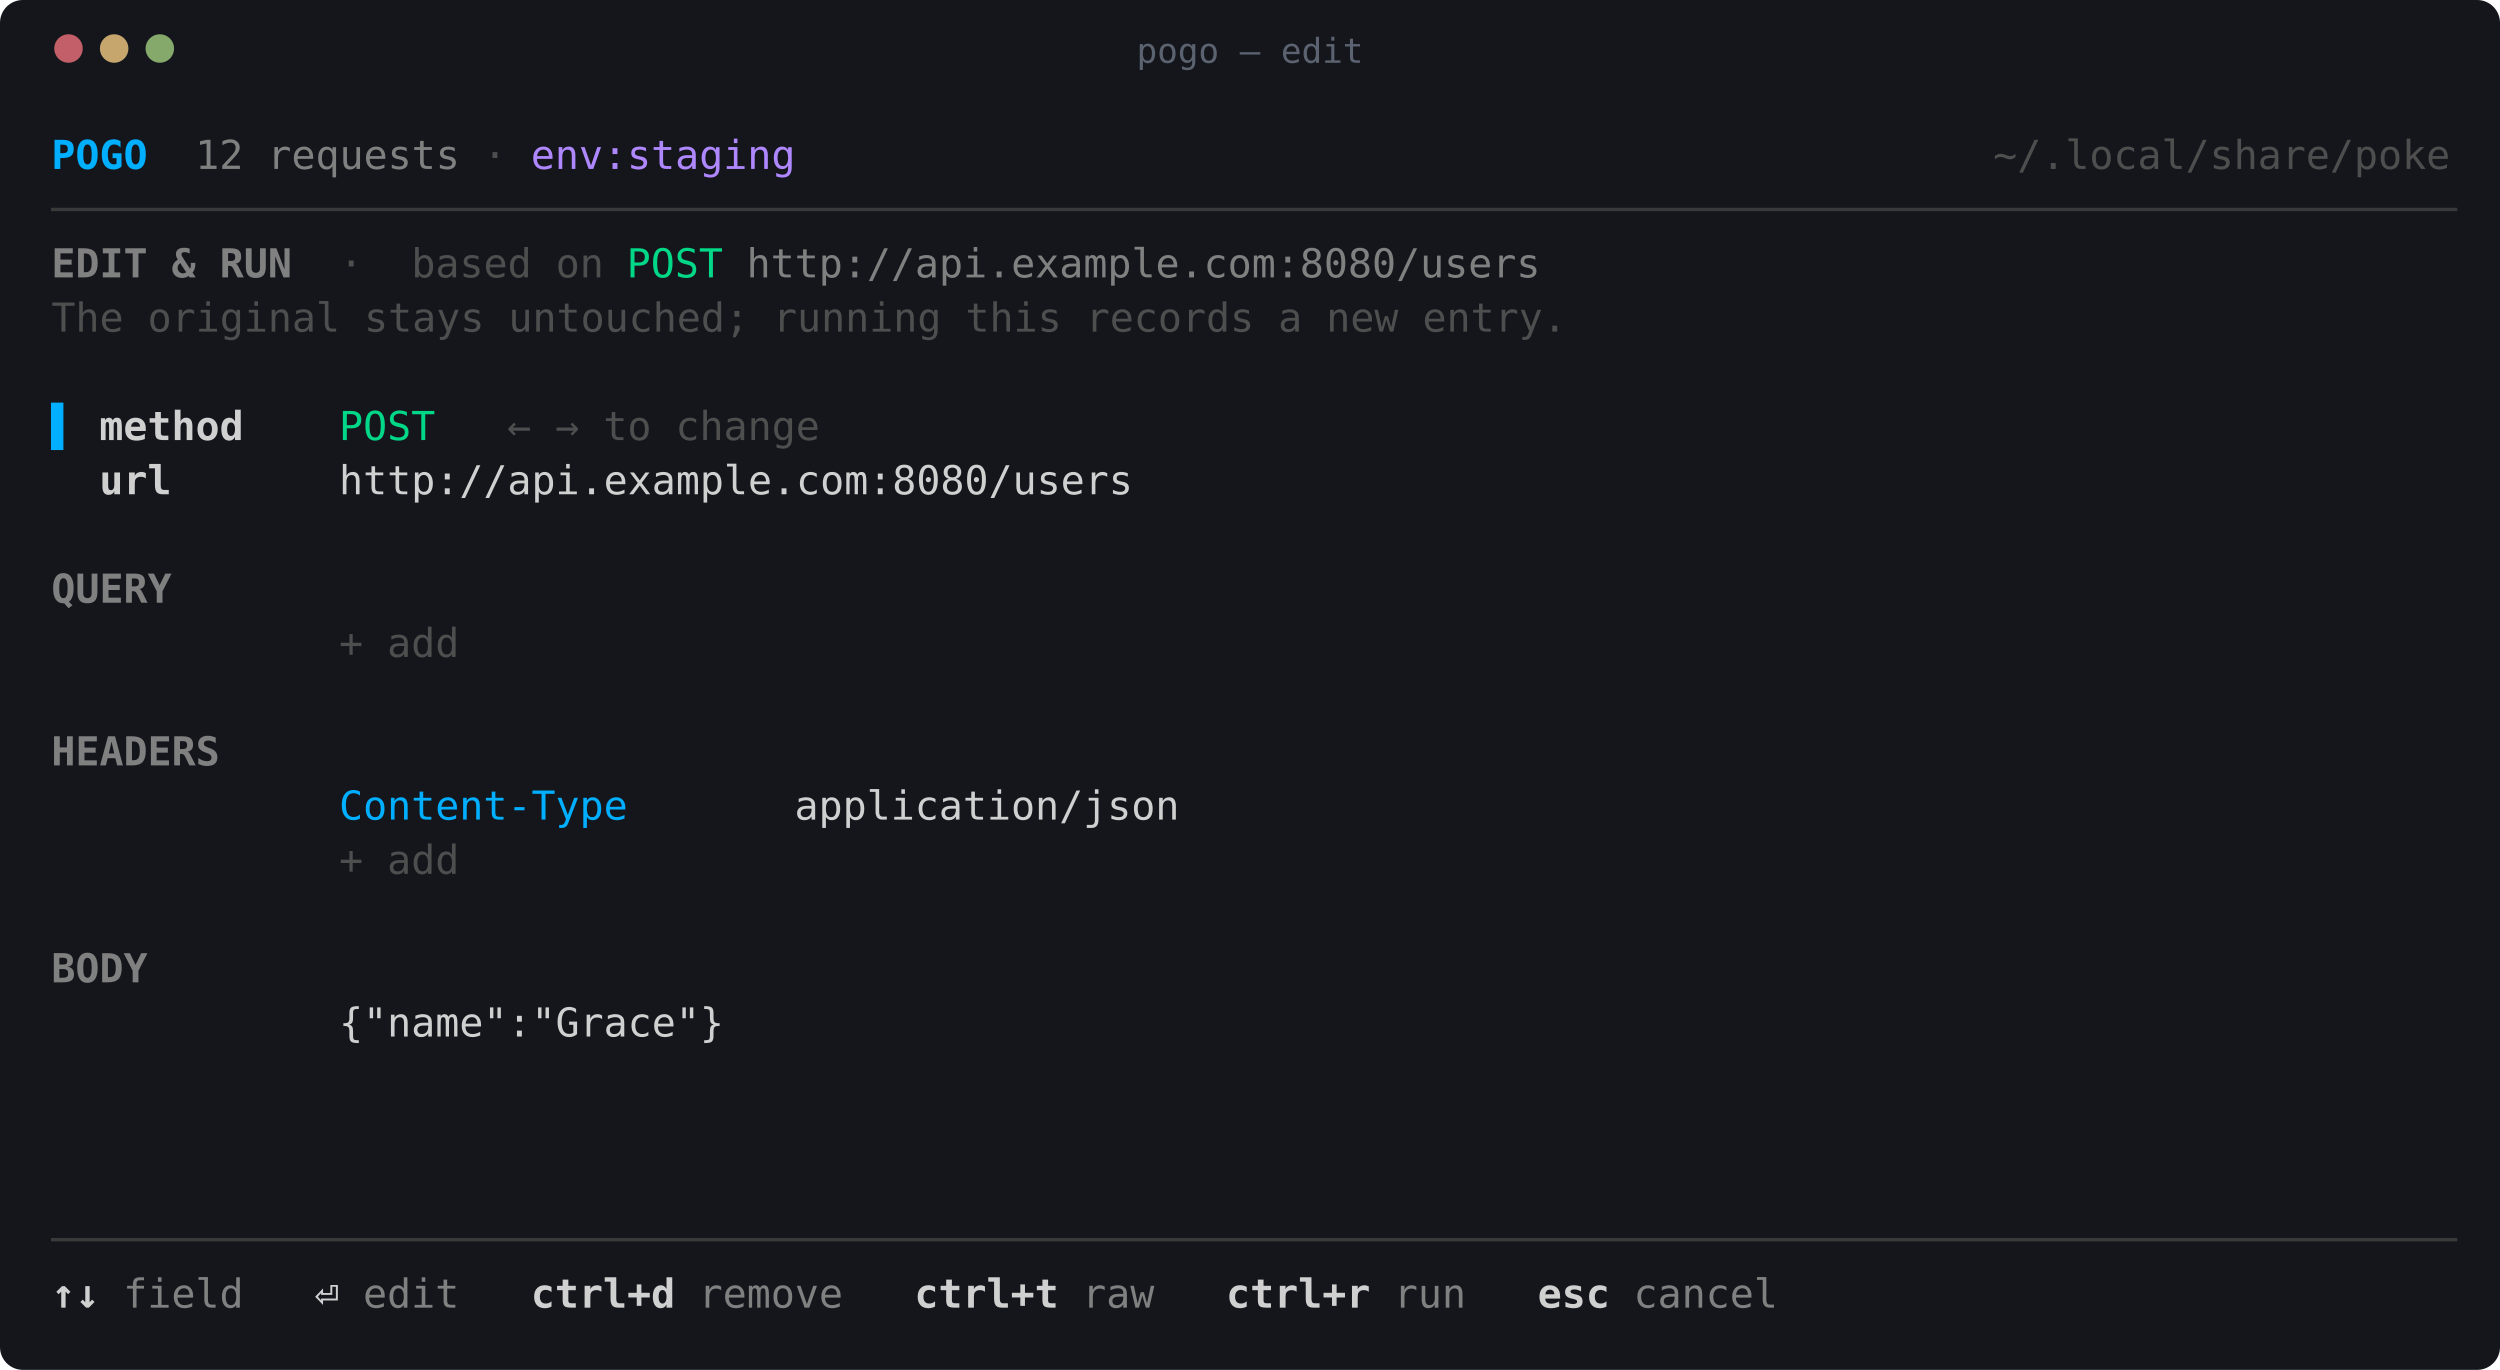
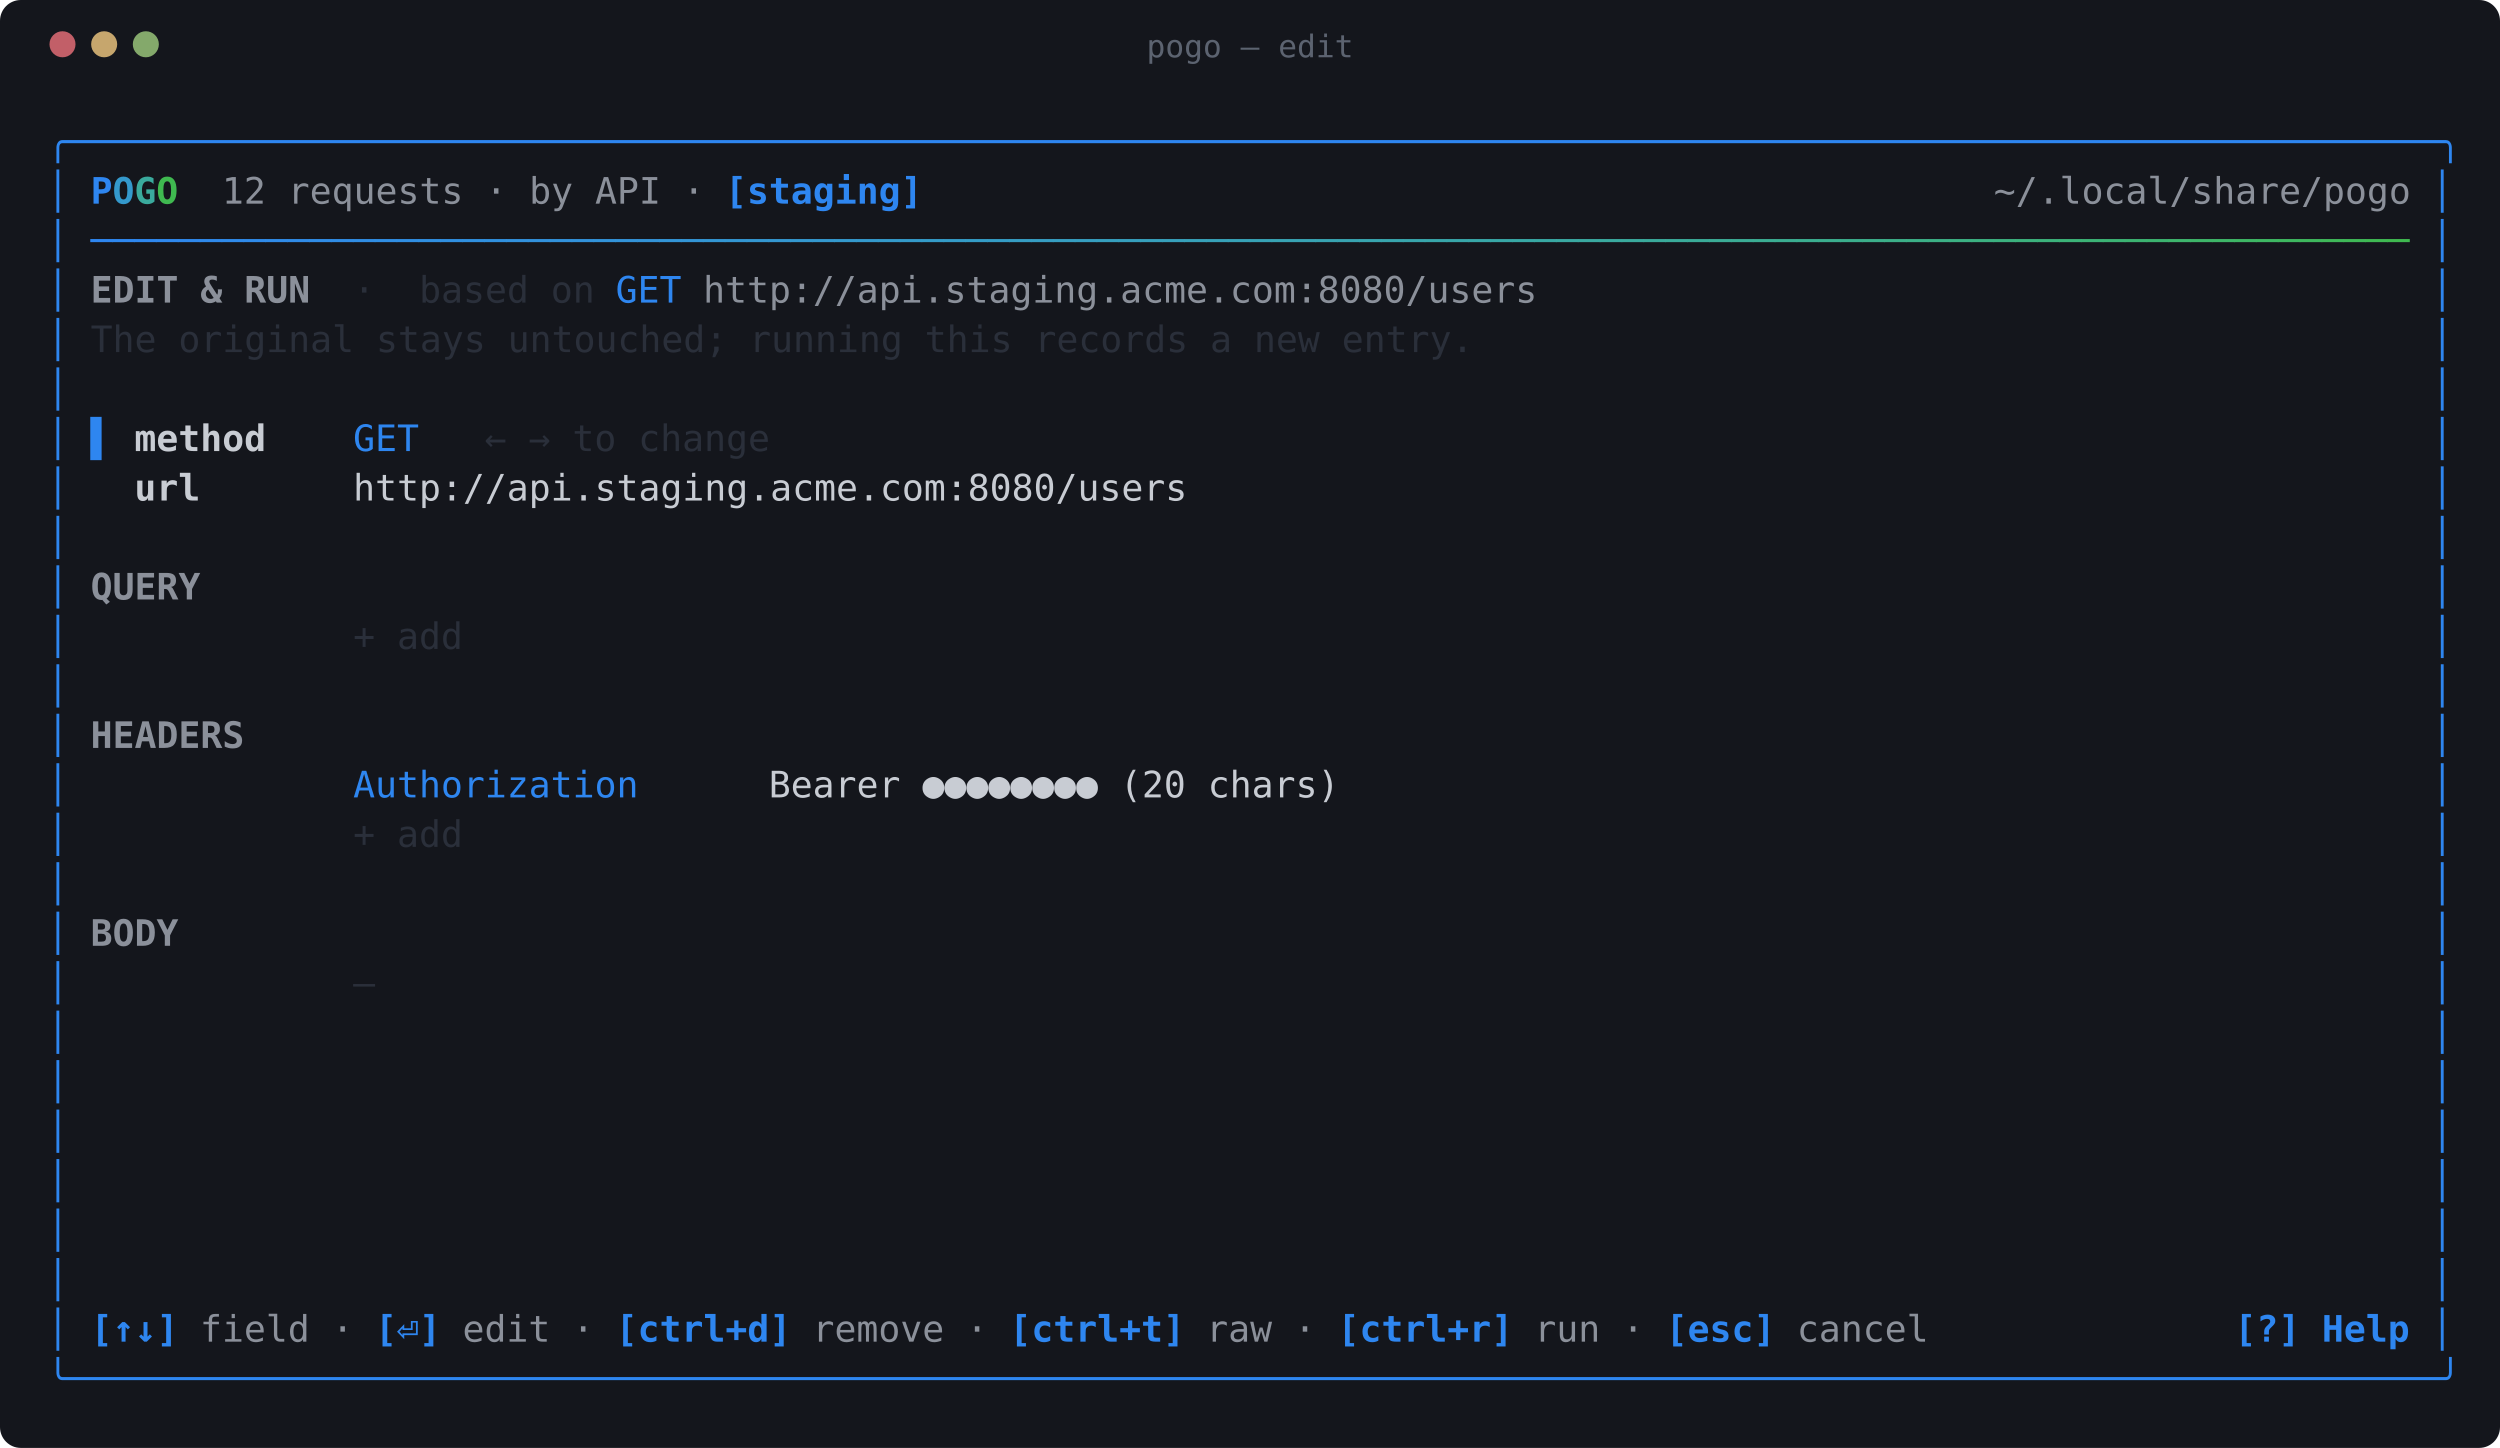
- <svg xmlns="http://www.w3.org/2000/svg" width="876" height="480" viewBox="0 0 876 480" font-family="ui-monospace,SFMono-Regular,Menlo,Consolas,'DejaVu Sans Mono',monospace" font-size="14.0">
-   <rect width="876" height="480" rx="8" fill="#14161c" />
+ <svg xmlns="http://www.w3.org/2000/svg" width="960" height="556" viewBox="0 0 960 556" font-family="ui-monospace,SFMono-Regular,Menlo,Consolas,'DejaVu Sans Mono',monospace" font-size="14.0">
+   <rect width="960" height="556" rx="8" fill="#14161c" />
  <circle cx="24" cy="17" r="5" fill="#e06c75" opacity="0.85" />
  <circle cx="40" cy="17" r="5" fill="#e5c07b" opacity="0.85" />
  <circle cx="56" cy="17" r="5" fill="#98c379" opacity="0.85" />
-   <text x="438" y="22" fill="#5c6370" font-size="12" text-anchor="middle">pogo — edit</text>
-   <text x="18.0" y="59.2" fill="#00afff" font-weight="600" xml:space="preserve">POGO</text>
-   <text x="51.6" y="59.2" fill="#c8ccd4" xml:space="preserve">  </text>
-   <text x="68.4" y="59.2" fill="#808080" xml:space="preserve">12 requests</text>
-   <text x="160.8" y="59.2" fill="#4e4e4e" xml:space="preserve"> · </text>
-   <text x="186.0" y="59.2" fill="#af87ff" xml:space="preserve">env:staging</text>
-   <text x="278.4" y="59.2" fill="#c8ccd4" xml:space="preserve">                                                  </text>
-   <text x="698.4" y="59.2" fill="#4e4e4e" xml:space="preserve">~/.local/share/poke</text>
-   <text x="18.0" y="78.2" fill="#3a3a3a" xml:space="preserve">────────────────────────────────────────────────────────────────────────────────────────────────────</text>
-   <text x="18.0" y="97.2" fill="#808080" font-weight="600" xml:space="preserve">EDIT &amp; RUN</text>
-   <text x="102.0" y="97.2" fill="#4e4e4e" xml:space="preserve">  ·  based on </text>
-   <text x="219.6" y="97.2" fill="#00d787" xml:space="preserve">POST</text>
-   <text x="253.2" y="97.2" fill="#c8ccd4" xml:space="preserve"> </text>
-   <text x="261.6" y="97.2" fill="#808080" xml:space="preserve">http://api.example.com:8080/users</text>
-   <text x="538.8" y="97.2" fill="#c8ccd4" xml:space="preserve">                                      </text>
-   <text x="18.0" y="116.2" fill="#4e4e4e" xml:space="preserve">The original stays untouched; running this records a new entry.</text>
-   <text x="547.2" y="116.2" fill="#c8ccd4" xml:space="preserve">                                     </text>
-   <text x="18.0" y="135.2" fill="#c8ccd4" xml:space="preserve">                                                                                                    </text>
-   <text x="18.0" y="154.2" fill="#00afff" font-weight="600" xml:space="preserve">▌ </text>
-   <text x="34.8" y="154.2" fill="#d0d0d0" font-weight="600" xml:space="preserve">method    </text>
-   <text x="118.8" y="154.2" fill="#00d787" xml:space="preserve">POST</text>
-   <text x="152.4" y="154.2" fill="#4e4e4e" xml:space="preserve">   ← → to change</text>
-   <text x="286.8" y="154.2" fill="#c8ccd4" xml:space="preserve">                                                                    </text>
-   <text x="18.0" y="173.2" fill="#c8ccd4" xml:space="preserve">  </text>
-   <text x="34.8" y="173.2" fill="#d0d0d0" font-weight="600" xml:space="preserve">url       </text>
-   <text x="118.8" y="173.2" fill="#d0d0d0" xml:space="preserve">http://api.example.com:8080/users</text>
-   <text x="396.0" y="173.2" fill="#c8ccd4" xml:space="preserve">                                                       </text>
-   <text x="18.0" y="192.2" fill="#c8ccd4" xml:space="preserve">                                                                                                    </text>
-   <text x="18.0" y="211.2" fill="#808080" font-weight="600" xml:space="preserve">QUERY</text>
-   <text x="60.0" y="211.2" fill="#c8ccd4" xml:space="preserve">                                                                                               </text>
-   <text x="18.0" y="230.2" fill="#c8ccd4" xml:space="preserve">  </text>
-   <text x="34.8" y="230.2" fill="#d0d0d0" font-weight="600" xml:space="preserve">          </text>
-   <text x="118.8" y="230.2" fill="#4e4e4e" xml:space="preserve">+ add</text>
-   <text x="160.8" y="230.2" fill="#c8ccd4" xml:space="preserve">                                                                                   </text>
-   <text x="18.0" y="249.2" fill="#c8ccd4" xml:space="preserve">                                                                                                    </text>
-   <text x="18.0" y="268.2" fill="#808080" font-weight="600" xml:space="preserve">HEADERS</text>
-   <text x="76.8" y="268.2" fill="#c8ccd4" xml:space="preserve">                                                                                             </text>
-   <text x="18.0" y="287.2" fill="#c8ccd4" xml:space="preserve">  </text>
-   <text x="34.8" y="287.2" fill="#d0d0d0" font-weight="600" xml:space="preserve">          </text>
-   <text x="118.8" y="287.2" fill="#00afff" xml:space="preserve">Content-Type      </text>
-   <text x="270.0" y="287.2" fill="#c8ccd4" xml:space="preserve"> </text>
-   <text x="278.4" y="287.2" fill="#d0d0d0" xml:space="preserve">application/json</text>
-   <text x="412.8" y="287.2" fill="#c8ccd4" xml:space="preserve">                                                     </text>
-   <text x="18.0" y="306.2" fill="#c8ccd4" xml:space="preserve">  </text>
-   <text x="34.8" y="306.2" fill="#d0d0d0" font-weight="600" xml:space="preserve">          </text>
-   <text x="118.8" y="306.2" fill="#4e4e4e" xml:space="preserve">+ add</text>
-   <text x="160.8" y="306.2" fill="#c8ccd4" xml:space="preserve">                                                                                   </text>
-   <text x="18.0" y="325.2" fill="#c8ccd4" xml:space="preserve">                                                                                                    </text>
-   <text x="18.0" y="344.2" fill="#808080" font-weight="600" xml:space="preserve">BODY</text>
-   <text x="51.6" y="344.2" fill="#c8ccd4" xml:space="preserve">                                                                                                </text>
-   <text x="18.0" y="363.2" fill="#c8ccd4" xml:space="preserve">  </text>
-   <text x="34.8" y="363.2" fill="#d0d0d0" font-weight="600" xml:space="preserve">          </text>
-   <text x="118.8" y="363.2" fill="#d0d0d0" xml:space="preserve">{"name":"Grace"}</text>
-   <text x="253.2" y="363.2" fill="#c8ccd4" xml:space="preserve">                                                                        </text>
-   <text x="18.0" y="382.2" fill="#c8ccd4" xml:space="preserve">                                                                                                    </text>
-   <text x="18.0" y="401.2" fill="#c8ccd4" xml:space="preserve">                                                                                                    </text>
-   <text x="18.0" y="420.2" fill="#c8ccd4" xml:space="preserve">                                                                                                    </text>
-   <text x="18.0" y="439.2" fill="#3a3a3a" xml:space="preserve">────────────────────────────────────────────────────────────────────────────────────────────────────</text>
-   <text x="18.0" y="458.2" fill="#d0d0d0" font-weight="600" xml:space="preserve">↑↓</text>
-   <text x="34.8" y="458.2" fill="#c8ccd4" xml:space="preserve"> </text>
-   <text x="43.2" y="458.2" fill="#808080" xml:space="preserve">field</text>
-   <text x="85.2" y="458.2" fill="#4e4e4e" xml:space="preserve">   </text>
-   <text x="110.4" y="458.2" fill="#d0d0d0" font-weight="600" xml:space="preserve">⏎</text>
-   <text x="118.8" y="458.2" fill="#c8ccd4" xml:space="preserve"> </text>
-   <text x="127.2" y="458.2" fill="#808080" xml:space="preserve">edit</text>
-   <text x="160.8" y="458.2" fill="#4e4e4e" xml:space="preserve">   </text>
-   <text x="186.0" y="458.2" fill="#d0d0d0" font-weight="600" xml:space="preserve">ctrl+d</text>
-   <text x="236.4" y="458.2" fill="#c8ccd4" xml:space="preserve"> </text>
-   <text x="244.8" y="458.2" fill="#808080" xml:space="preserve">remove</text>
-   <text x="295.2" y="458.2" fill="#4e4e4e" xml:space="preserve">   </text>
-   <text x="320.4" y="458.2" fill="#d0d0d0" font-weight="600" xml:space="preserve">ctrl+t</text>
-   <text x="370.8" y="458.2" fill="#c8ccd4" xml:space="preserve"> </text>
-   <text x="379.2" y="458.2" fill="#808080" xml:space="preserve">raw</text>
-   <text x="404.4" y="458.2" fill="#4e4e4e" xml:space="preserve">   </text>
-   <text x="429.6" y="458.2" fill="#d0d0d0" font-weight="600" xml:space="preserve">ctrl+r</text>
-   <text x="480.0" y="458.2" fill="#c8ccd4" xml:space="preserve"> </text>
-   <text x="488.4" y="458.2" fill="#808080" xml:space="preserve">run</text>
-   <text x="513.6" y="458.2" fill="#4e4e4e" xml:space="preserve">   </text>
-   <text x="538.8" y="458.2" fill="#d0d0d0" font-weight="600" xml:space="preserve">esc</text>
-   <text x="564.0" y="458.2" fill="#c8ccd4" xml:space="preserve"> </text>
-   <text x="572.4" y="458.2" fill="#808080" xml:space="preserve">cancel</text>
-   <text x="622.8" y="458.2" fill="#c8ccd4" xml:space="preserve">                            </text>
+   <text x="480" y="22" fill="#5c6370" font-size="12" text-anchor="middle">pogo — edit</text>
+   <text x="18.0" y="59.2" fill="#2e86f0" xml:space="preserve">╭────────────────────────────────────────────────────────────────────────────────────────────────────────────╮</text>
+   <text x="18.0" y="78.2" fill="#2e86f0" xml:space="preserve">│</text>
+   <text x="26.4" y="78.2" fill="#c8ccd4" xml:space="preserve"> </text>
+   <text x="34.8" y="78.2" fill="#2e86f0" font-weight="600" xml:space="preserve">P</text>
+   <text x="43.2" y="78.2" fill="#3499cc" font-weight="600" xml:space="preserve">O</text>
+   <text x="51.6" y="78.2" fill="#3aaa9d" font-weight="600" xml:space="preserve">G</text>
+   <text x="60.0" y="78.2" fill="#3fb950" font-weight="600" xml:space="preserve">O</text>
+   <text x="68.4" y="78.2" fill="#c8ccd4" xml:space="preserve">  </text>
+   <text x="85.2" y="78.2" fill="#8b909a" xml:space="preserve">12 requests · by API · </text>
+   <text x="278.4" y="78.2" fill="#2e86f0" font-weight="600" xml:space="preserve">[staging]</text>
+   <text x="354.0" y="78.2" fill="#c8ccd4" xml:space="preserve">                                                 </text>
+   <text x="765.6" y="78.2" fill="#8b909a" xml:space="preserve">~/.local/share/pogo</text>
+   <text x="925.2" y="78.2" fill="#c8ccd4" xml:space="preserve"> </text>
+   <text x="933.6" y="78.2" fill="#2e86f0" xml:space="preserve">│</text>
+   <text x="18.0" y="97.2" fill="#2e86f0" xml:space="preserve">│</text>
+   <text x="26.4" y="97.2" fill="#c8ccd4" xml:space="preserve"> </text>
+   <text x="34.8" y="97.2" fill="#2e86f0" xml:space="preserve">─</text>
+   <text x="43.2" y="97.2" fill="#2e87ef" xml:space="preserve">─</text>
+   <text x="51.6" y="97.2" fill="#2e87ee" xml:space="preserve">─</text>
+   <text x="60.0" y="97.2" fill="#2f88ed" xml:space="preserve">─</text>
+   <text x="68.4" y="97.2" fill="#2f88ec" xml:space="preserve">─</text>
+   <text x="76.8" y="97.2" fill="#2f89eb" xml:space="preserve">─</text>
+   <text x="85.2" y="97.2" fill="#2f8aea" xml:space="preserve">─</text>
+   <text x="93.6" y="97.2" fill="#2f8ae9" xml:space="preserve">─</text>
+   <text x="102.0" y="97.2" fill="#308be8" xml:space="preserve">─</text>
+   <text x="110.4" y="97.2" fill="#308be7" xml:space="preserve">─</text>
+   <text x="118.8" y="97.2" fill="#308ce6" xml:space="preserve">─</text>
+   <text x="127.2" y="97.2" fill="#308ce5" xml:space="preserve">─</text>
+   <text x="135.6" y="97.2" fill="#308de3" xml:space="preserve">─</text>
+   <text x="144.0" y="97.2" fill="#308ee3" xml:space="preserve">─</text>
+   <text x="152.4" y="97.2" fill="#308ee2" xml:space="preserve">─</text>
+   <text x="160.8" y="97.2" fill="#308fe1" xml:space="preserve">─</text>
+   <text x="169.2" y="97.2" fill="#308fe0" xml:space="preserve">─</text>
+   <text x="177.6" y="97.2" fill="#3090df" xml:space="preserve">─</text>
+   <text x="186.0" y="97.2" fill="#3090de" xml:space="preserve">─</text>
+   <text x="194.4" y="97.2" fill="#3291dd" xml:space="preserve">─</text>
+   <text x="202.8" y="97.2" fill="#3291dc" xml:space="preserve">─</text>
+   <text x="211.2" y="97.2" fill="#3292db" xml:space="preserve">─</text>
+   <text x="219.6" y="97.2" fill="#3292da" xml:space="preserve">─</text>
+   <text x="228.0" y="97.2" fill="#3293d9" xml:space="preserve">─</text>
+   <text x="236.4" y="97.2" fill="#3393d8" xml:space="preserve">─</text>
+   <text x="244.8" y="97.2" fill="#3393d7" xml:space="preserve">─</text>
+   <text x="253.2" y="97.2" fill="#3395d6" xml:space="preserve">─</text>
+   <text x="261.6" y="97.2" fill="#3395d5" xml:space="preserve">─</text>
+   <text x="270.0" y="97.2" fill="#3396d3" xml:space="preserve">─</text>
+   <text x="278.4" y="97.2" fill="#3396d2" xml:space="preserve">─</text>
+   <text x="286.8" y="97.2" fill="#3497d1" xml:space="preserve">─</text>
+   <text x="295.2" y="97.2" fill="#3497d0" xml:space="preserve">─</text>
+   <text x="303.6" y="97.2" fill="#3498cf" xml:space="preserve">─</text>
+   <text x="312.0" y="97.2" fill="#3498ce" xml:space="preserve">─</text>
+   <text x="320.4" y="97.2" fill="#3499cd" xml:space="preserve">─</text>
+   <text x="328.8" y="97.2" fill="#3499cc" xml:space="preserve">─</text>
+   <text x="337.2" y="97.2" fill="#349aca" xml:space="preserve">─</text>
+   <text x="345.6" y="97.2" fill="#349ac9" xml:space="preserve">─</text>
+   <text x="354.0" y="97.2" fill="#349bc8" xml:space="preserve">─</text>
+   <text x="362.4" y="97.2" fill="#349bc7" xml:space="preserve">─</text>
+   <text x="370.8" y="97.2" fill="#349cc6" xml:space="preserve">─</text>
+   <text x="379.2" y="97.2" fill="#349cc5" xml:space="preserve">─</text>
+   <text x="387.6" y="97.2" fill="#369dc3" xml:space="preserve">─</text>
+   <text x="396.0" y="97.2" fill="#369dc2" xml:space="preserve">─</text>
+   <text x="404.4" y="97.2" fill="#369ec1" xml:space="preserve">─</text>
+   <text x="412.8" y="97.2" fill="#369ec0" xml:space="preserve">─</text>
+   <text x="421.2" y="97.2" fill="#369fbe" xml:space="preserve">─</text>
+   <text x="429.6" y="97.2" fill="#369fbd" xml:space="preserve">─</text>
+   <text x="438.0" y="97.2" fill="#37a0bc" xml:space="preserve">─</text>
+   <text x="446.4" y="97.2" fill="#37a0bb" xml:space="preserve">─</text>
+   <text x="454.8" y="97.2" fill="#37a1b9" xml:space="preserve">─</text>
+   <text x="463.2" y="97.2" fill="#37a1b8" xml:space="preserve">─</text>
+   <text x="471.6" y="97.2" fill="#37a2b7" xml:space="preserve">─</text>
+   <text x="480.0" y="97.2" fill="#37a2b5" xml:space="preserve">─</text>
+   <text x="488.4" y="97.2" fill="#38a3b3" xml:space="preserve">──</text>
+   <text x="505.2" y="97.2" fill="#38a3b1" xml:space="preserve">─</text>
+   <text x="513.6" y="97.2" fill="#38a3b0" xml:space="preserve">─</text>
+   <text x="522.0" y="97.2" fill="#38a5af" xml:space="preserve">─</text>
+   <text x="530.4" y="97.2" fill="#38a5ad" xml:space="preserve">─</text>
+   <text x="538.8" y="97.2" fill="#38a5ac" xml:space="preserve">─</text>
+   <text x="547.2" y="97.2" fill="#38a6aa" xml:space="preserve">─</text>
+   <text x="555.6" y="97.2" fill="#38a6a9" xml:space="preserve">─</text>
+   <text x="564.0" y="97.2" fill="#38a7a8" xml:space="preserve">─</text>
+   <text x="572.4" y="97.2" fill="#38a7a6" xml:space="preserve">─</text>
+   <text x="580.8" y="97.2" fill="#38a8a5" xml:space="preserve">─</text>
+   <text x="589.2" y="97.2" fill="#38a8a3" xml:space="preserve">─</text>
+   <text x="597.6" y="97.2" fill="#3aa9a2" xml:space="preserve">─</text>
+   <text x="606.0" y="97.2" fill="#3aa9a0" xml:space="preserve">─</text>
+   <text x="614.4" y="97.2" fill="#3aaa9f" xml:space="preserve">─</text>
+   <text x="622.8" y="97.2" fill="#3aaa9d" xml:space="preserve">─</text>
+   <text x="631.2" y="97.2" fill="#3aaa9b" xml:space="preserve">─</text>
+   <text x="639.6" y="97.2" fill="#3aab9a" xml:space="preserve">─</text>
+   <text x="648.0" y="97.2" fill="#3aab98" xml:space="preserve">─</text>
+   <text x="656.4" y="97.2" fill="#3bac96" xml:space="preserve">─</text>
+   <text x="664.8" y="97.2" fill="#3bac95" xml:space="preserve">─</text>
+   <text x="673.2" y="97.2" fill="#3bad93" xml:space="preserve">─</text>
+   <text x="681.6" y="97.2" fill="#3bad91" xml:space="preserve">─</text>
+   <text x="690.0" y="97.2" fill="#3bae90" xml:space="preserve">─</text>
+   <text x="698.4" y="97.2" fill="#3bae8e" xml:space="preserve">─</text>
+   <text x="706.8" y="97.2" fill="#3bae8c" xml:space="preserve">─</text>
+   <text x="715.2" y="97.2" fill="#3caf8a" xml:space="preserve">─</text>
+   <text x="723.6" y="97.2" fill="#3caf88" xml:space="preserve">─</text>
+   <text x="732.0" y="97.2" fill="#3cb087" xml:space="preserve">─</text>
+   <text x="740.4" y="97.2" fill="#3cb085" xml:space="preserve">─</text>
+   <text x="748.8" y="97.2" fill="#3cb183" xml:space="preserve">─</text>
+   <text x="757.2" y="97.2" fill="#3cb181" xml:space="preserve">─</text>
+   <text x="765.6" y="97.2" fill="#3cb17f" xml:space="preserve">─</text>
+   <text x="774.0" y="97.2" fill="#3cb27d" xml:space="preserve">─</text>
+   <text x="782.4" y="97.2" fill="#3cb27b" xml:space="preserve">─</text>
+   <text x="790.8" y="97.2" fill="#3cb378" xml:space="preserve">─</text>
+   <text x="799.2" y="97.2" fill="#3cb376" xml:space="preserve">─</text>
+   <text x="807.6" y="97.2" fill="#3cb374" xml:space="preserve">─</text>
+   <text x="816.0" y="97.2" fill="#3cb371" xml:space="preserve">─</text>
+   <text x="824.4" y="97.2" fill="#3cb36f" xml:space="preserve">─</text>
+   <text x="832.8" y="97.2" fill="#3eb56d" xml:space="preserve">─</text>
+   <text x="841.2" y="97.2" fill="#3eb569" xml:space="preserve">─</text>
+   <text x="849.6" y="97.2" fill="#3eb668" xml:space="preserve">─</text>
+   <text x="858.0" y="97.2" fill="#3eb665" xml:space="preserve">─</text>
+   <text x="866.4" y="97.2" fill="#3eb763" xml:space="preserve">─</text>
+   <text x="874.8" y="97.2" fill="#3eb760" xml:space="preserve">─</text>
+   <text x="883.2" y="97.2" fill="#3eb75d" xml:space="preserve">─</text>
+   <text x="891.6" y="97.2" fill="#3fb859" xml:space="preserve">─</text>
+   <text x="900.0" y="97.2" fill="#3fb857" xml:space="preserve">─</text>
+   <text x="908.4" y="97.2" fill="#3fb953" xml:space="preserve">─</text>
+   <text x="916.8" y="97.2" fill="#3fb950" xml:space="preserve">─</text>
+   <text x="925.2" y="97.2" fill="#c8ccd4" xml:space="preserve"> </text>
+   <text x="933.6" y="97.2" fill="#2e86f0" xml:space="preserve">│</text>
+   <text x="18.0" y="116.2" fill="#2e86f0" xml:space="preserve">│</text>
+   <text x="26.4" y="116.2" fill="#c8ccd4" xml:space="preserve"> </text>
+   <text x="34.8" y="116.2" fill="#8b909a" font-weight="600" xml:space="preserve">EDIT &amp; RUN</text>
+   <text x="118.8" y="116.2" fill="#2a2f3a" xml:space="preserve">  ·  based on </text>
+   <text x="236.4" y="116.2" fill="#2e86f0" xml:space="preserve">GET</text>
+   <text x="261.6" y="116.2" fill="#c8ccd4" xml:space="preserve"> </text>
+   <text x="270.0" y="116.2" fill="#8b909a" xml:space="preserve">http://api.staging.acme.com:8080/users</text>
+   <text x="589.2" y="116.2" fill="#c8ccd4" xml:space="preserve">                                         </text>
+   <text x="933.6" y="116.2" fill="#2e86f0" xml:space="preserve">│</text>
+   <text x="18.0" y="135.2" fill="#2e86f0" xml:space="preserve">│</text>
+   <text x="26.4" y="135.2" fill="#c8ccd4" xml:space="preserve"> </text>
+   <text x="34.8" y="135.2" fill="#2a2f3a" xml:space="preserve">The original stays untouched; running this records a new entry.</text>
+   <text x="564.0" y="135.2" fill="#c8ccd4" xml:space="preserve">                                            </text>
+   <text x="933.6" y="135.2" fill="#2e86f0" xml:space="preserve">│</text>
+   <text x="18.0" y="154.2" fill="#2e86f0" xml:space="preserve">│</text>
+   <text x="26.4" y="154.2" fill="#c8ccd4" xml:space="preserve">                                                                                                            </text>
+   <text x="933.6" y="154.2" fill="#2e86f0" xml:space="preserve">│</text>
+   <text x="18.0" y="173.2" fill="#2e86f0" xml:space="preserve">│</text>
+   <text x="26.4" y="173.2" fill="#c8ccd4" xml:space="preserve"> </text>
+   <text x="34.8" y="173.2" fill="#2e86f0" font-weight="600" xml:space="preserve">▌ </text>
+   <text x="51.6" y="173.2" fill="#c8ccd3" font-weight="600" xml:space="preserve">method    </text>
+   <text x="135.6" y="173.2" fill="#2e86f0" xml:space="preserve">GET</text>
+   <text x="160.8" y="173.2" fill="#2a2f3a" xml:space="preserve">   ← → to change</text>
+   <text x="295.2" y="173.2" fill="#c8ccd4" xml:space="preserve">                                                                            </text>
+   <text x="933.6" y="173.2" fill="#2e86f0" xml:space="preserve">│</text>
+   <text x="18.0" y="192.2" fill="#2e86f0" xml:space="preserve">│</text>
+   <text x="26.4" y="192.2" fill="#c8ccd4" xml:space="preserve">   </text>
+   <text x="51.6" y="192.2" fill="#c8ccd3" font-weight="600" xml:space="preserve">url       </text>
+   <text x="135.6" y="192.2" fill="#c8ccd3" xml:space="preserve">http://api.staging.acme.com:8080/users</text>
+   <text x="454.8" y="192.2" fill="#c8ccd4" xml:space="preserve">                                                         </text>
+   <text x="933.6" y="192.2" fill="#2e86f0" xml:space="preserve">│</text>
+   <text x="18.0" y="211.2" fill="#2e86f0" xml:space="preserve">│</text>
+   <text x="26.4" y="211.2" fill="#c8ccd4" xml:space="preserve">                                                                                                            </text>
+   <text x="933.6" y="211.2" fill="#2e86f0" xml:space="preserve">│</text>
+   <text x="18.0" y="230.2" fill="#2e86f0" xml:space="preserve">│</text>
+   <text x="26.4" y="230.2" fill="#c8ccd4" xml:space="preserve"> </text>
+   <text x="34.8" y="230.2" fill="#8b909a" font-weight="600" xml:space="preserve">QUERY</text>
+   <text x="76.8" y="230.2" fill="#c8ccd4" xml:space="preserve">                                                                                                      </text>
+   <text x="933.6" y="230.2" fill="#2e86f0" xml:space="preserve">│</text>
+   <text x="18.0" y="249.2" fill="#2e86f0" xml:space="preserve">│</text>
+   <text x="26.4" y="249.2" fill="#c8ccd4" xml:space="preserve">   </text>
+   <text x="51.6" y="249.2" fill="#c8ccd3" font-weight="600" xml:space="preserve">          </text>
+   <text x="135.6" y="249.2" fill="#2a2f3a" xml:space="preserve">+ add</text>
+   <text x="177.6" y="249.2" fill="#c8ccd4" xml:space="preserve">                                                                                          </text>
+   <text x="933.6" y="249.2" fill="#2e86f0" xml:space="preserve">│</text>
+   <text x="18.0" y="268.2" fill="#2e86f0" xml:space="preserve">│</text>
+   <text x="26.4" y="268.2" fill="#c8ccd4" xml:space="preserve">                                                                                                            </text>
+   <text x="933.6" y="268.2" fill="#2e86f0" xml:space="preserve">│</text>
+   <text x="18.0" y="287.2" fill="#2e86f0" xml:space="preserve">│</text>
+   <text x="26.4" y="287.2" fill="#c8ccd4" xml:space="preserve"> </text>
+   <text x="34.8" y="287.2" fill="#8b909a" font-weight="600" xml:space="preserve">HEADERS</text>
+   <text x="93.6" y="287.2" fill="#c8ccd4" xml:space="preserve">                                                                                                    </text>
+   <text x="933.6" y="287.2" fill="#2e86f0" xml:space="preserve">│</text>
+   <text x="18.0" y="306.2" fill="#2e86f0" xml:space="preserve">│</text>
+   <text x="26.4" y="306.2" fill="#c8ccd4" xml:space="preserve">   </text>
+   <text x="51.6" y="306.2" fill="#c8ccd3" font-weight="600" xml:space="preserve">          </text>
+   <text x="135.6" y="306.2" fill="#2e86f0" xml:space="preserve">Authorization     </text>
+   <text x="286.8" y="306.2" fill="#c8ccd4" xml:space="preserve"> </text>
+   <text x="295.2" y="306.2" fill="#c8ccd3" xml:space="preserve">Bearer ●●●●●●●● (20 chars)</text>
+   <text x="513.6" y="306.2" fill="#c8ccd4" xml:space="preserve">                                                  </text>
+   <text x="933.6" y="306.2" fill="#2e86f0" xml:space="preserve">│</text>
+   <text x="18.0" y="325.2" fill="#2e86f0" xml:space="preserve">│</text>
+   <text x="26.4" y="325.2" fill="#c8ccd4" xml:space="preserve">   </text>
+   <text x="51.6" y="325.2" fill="#c8ccd3" font-weight="600" xml:space="preserve">          </text>
+   <text x="135.6" y="325.2" fill="#2a2f3a" xml:space="preserve">+ add</text>
+   <text x="177.6" y="325.2" fill="#c8ccd4" xml:space="preserve">                                                                                          </text>
+   <text x="933.6" y="325.2" fill="#2e86f0" xml:space="preserve">│</text>
+   <text x="18.0" y="344.2" fill="#2e86f0" xml:space="preserve">│</text>
+   <text x="26.4" y="344.2" fill="#c8ccd4" xml:space="preserve">                                                                                                            </text>
+   <text x="933.6" y="344.2" fill="#2e86f0" xml:space="preserve">│</text>
+   <text x="18.0" y="363.2" fill="#2e86f0" xml:space="preserve">│</text>
+   <text x="26.4" y="363.2" fill="#c8ccd4" xml:space="preserve"> </text>
+   <text x="34.8" y="363.2" fill="#8b909a" font-weight="600" xml:space="preserve">BODY</text>
+   <text x="68.4" y="363.2" fill="#c8ccd4" xml:space="preserve">                                                                                                       </text>
+   <text x="933.6" y="363.2" fill="#2e86f0" xml:space="preserve">│</text>
+   <text x="18.0" y="382.2" fill="#2e86f0" xml:space="preserve">│</text>
+   <text x="26.4" y="382.2" fill="#c8ccd4" xml:space="preserve">   </text>
+   <text x="51.6" y="382.2" fill="#c8ccd3" font-weight="600" xml:space="preserve">          </text>
+   <text x="135.6" y="382.2" fill="#2a2f3a" xml:space="preserve">—</text>
+   <text x="144.0" y="382.2" fill="#c8ccd4" xml:space="preserve">                                                                                              </text>
+   <text x="933.6" y="382.2" fill="#2e86f0" xml:space="preserve">│</text>
+   <text x="18.0" y="401.2" fill="#2e86f0" xml:space="preserve">│</text>
+   <text x="26.4" y="401.2" fill="#c8ccd4" xml:space="preserve">                                                                                                            </text>
+   <text x="933.6" y="401.2" fill="#2e86f0" xml:space="preserve">│</text>
+   <text x="18.0" y="420.2" fill="#2e86f0" xml:space="preserve">│</text>
+   <text x="26.4" y="420.2" fill="#c8ccd4" xml:space="preserve">                                                                                                            </text>
+   <text x="933.6" y="420.2" fill="#2e86f0" xml:space="preserve">│</text>
+   <text x="18.0" y="439.2" fill="#2e86f0" xml:space="preserve">│</text>
+   <text x="26.4" y="439.2" fill="#c8ccd4" xml:space="preserve">                                                                                                            </text>
+   <text x="933.6" y="439.2" fill="#2e86f0" xml:space="preserve">│</text>
+   <text x="18.0" y="458.2" fill="#2e86f0" xml:space="preserve">│</text>
+   <text x="26.4" y="458.2" fill="#c8ccd4" xml:space="preserve">                                                                                                            </text>
+   <text x="933.6" y="458.2" fill="#2e86f0" xml:space="preserve">│</text>
+   <text x="18.0" y="477.2" fill="#2e86f0" xml:space="preserve">│</text>
+   <text x="26.4" y="477.2" fill="#c8ccd4" xml:space="preserve">                                                                                                            </text>
+   <text x="933.6" y="477.2" fill="#2e86f0" xml:space="preserve">│</text>
+   <text x="18.0" y="496.2" fill="#2e86f0" xml:space="preserve">│</text>
+   <text x="26.4" y="496.2" fill="#c8ccd4" xml:space="preserve">                                                                                                            </text>
+   <text x="933.6" y="496.2" fill="#2e86f0" xml:space="preserve">│</text>
+   <text x="18.0" y="515.2" fill="#2e86f0" xml:space="preserve">│</text>
+   <text x="26.4" y="515.2" fill="#c8ccd4" xml:space="preserve"> </text>
+   <text x="34.8" y="515.2" fill="#2e86f0" font-weight="600" xml:space="preserve">[↑↓]</text>
+   <text x="68.4" y="515.2" fill="#c8ccd4" xml:space="preserve"> </text>
+   <text x="76.8" y="515.2" fill="#8b909a" xml:space="preserve">field · </text>
+   <text x="144.0" y="515.2" fill="#2e86f0" font-weight="600" xml:space="preserve">[⏎]</text>
+   <text x="169.2" y="515.2" fill="#c8ccd4" xml:space="preserve"> </text>
+   <text x="177.6" y="515.2" fill="#8b909a" xml:space="preserve">edit · </text>
+   <text x="236.4" y="515.2" fill="#2e86f0" font-weight="600" xml:space="preserve">[ctrl+d]</text>
+   <text x="303.6" y="515.2" fill="#c8ccd4" xml:space="preserve"> </text>
+   <text x="312.0" y="515.2" fill="#8b909a" xml:space="preserve">remove · </text>
+   <text x="387.6" y="515.2" fill="#2e86f0" font-weight="600" xml:space="preserve">[ctrl+t]</text>
+   <text x="454.8" y="515.2" fill="#c8ccd4" xml:space="preserve"> </text>
+   <text x="463.2" y="515.2" fill="#8b909a" xml:space="preserve">raw · </text>
+   <text x="513.6" y="515.2" fill="#2e86f0" font-weight="600" xml:space="preserve">[ctrl+r]</text>
+   <text x="580.8" y="515.2" fill="#c8ccd4" xml:space="preserve"> </text>
+   <text x="589.2" y="515.2" fill="#8b909a" xml:space="preserve">run · </text>
+   <text x="639.6" y="515.2" fill="#2e86f0" font-weight="600" xml:space="preserve">[esc]</text>
+   <text x="681.6" y="515.2" fill="#c8ccd4" xml:space="preserve"> </text>
+   <text x="690.0" y="515.2" fill="#8b909a" xml:space="preserve">cancel</text>
+   <text x="740.4" y="515.2" fill="#c8ccd4" xml:space="preserve">              </text>
+   <text x="858.0" y="515.2" fill="#2e86f0" font-weight="600" xml:space="preserve">[?]</text>
+   <text x="883.2" y="515.2" fill="#c8ccd4" xml:space="preserve"> </text>
+   <text x="891.6" y="515.2" fill="#2e86f0" font-weight="600" xml:space="preserve">Help</text>
+   <text x="925.2" y="515.2" fill="#c8ccd4" xml:space="preserve"> </text>
+   <text x="933.6" y="515.2" fill="#2e86f0" xml:space="preserve">│</text>
+   <text x="18.0" y="534.2" fill="#2e86f0" xml:space="preserve">╰────────────────────────────────────────────────────────────────────────────────────────────────────────────╯</text>
</svg>
